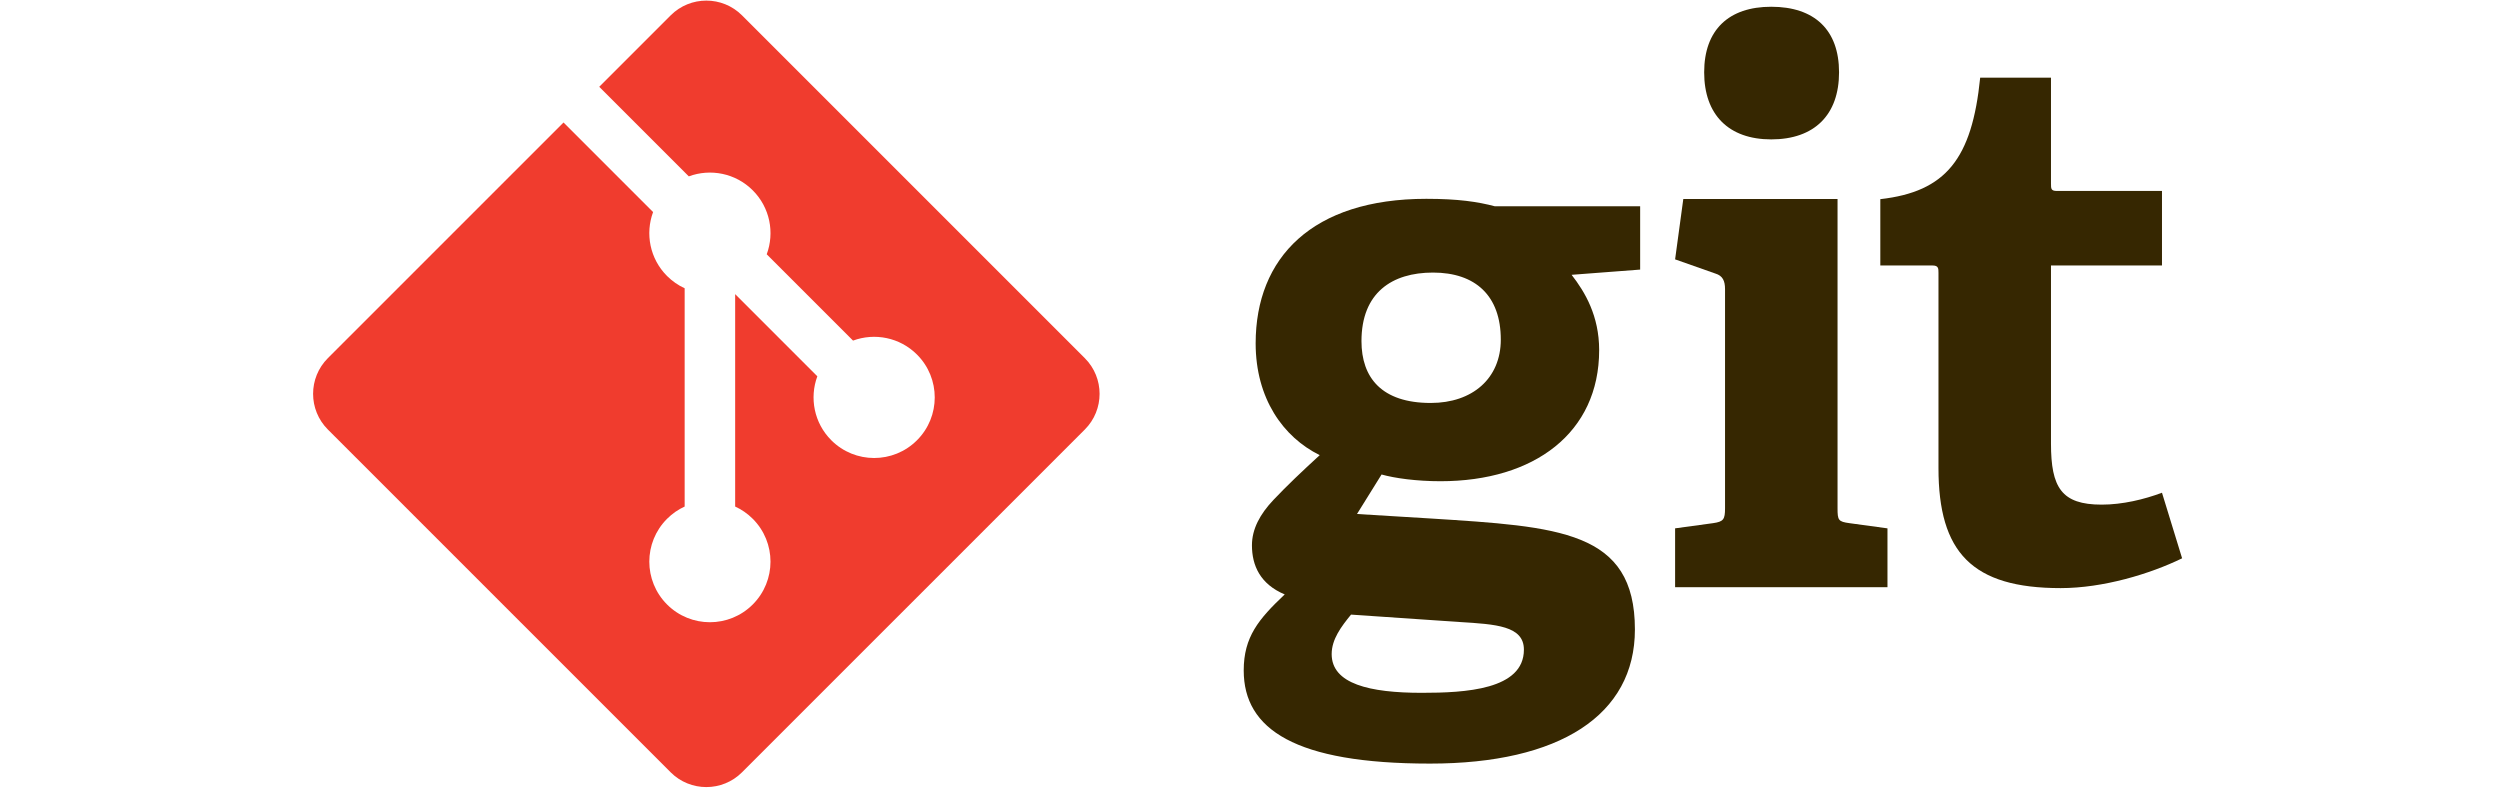
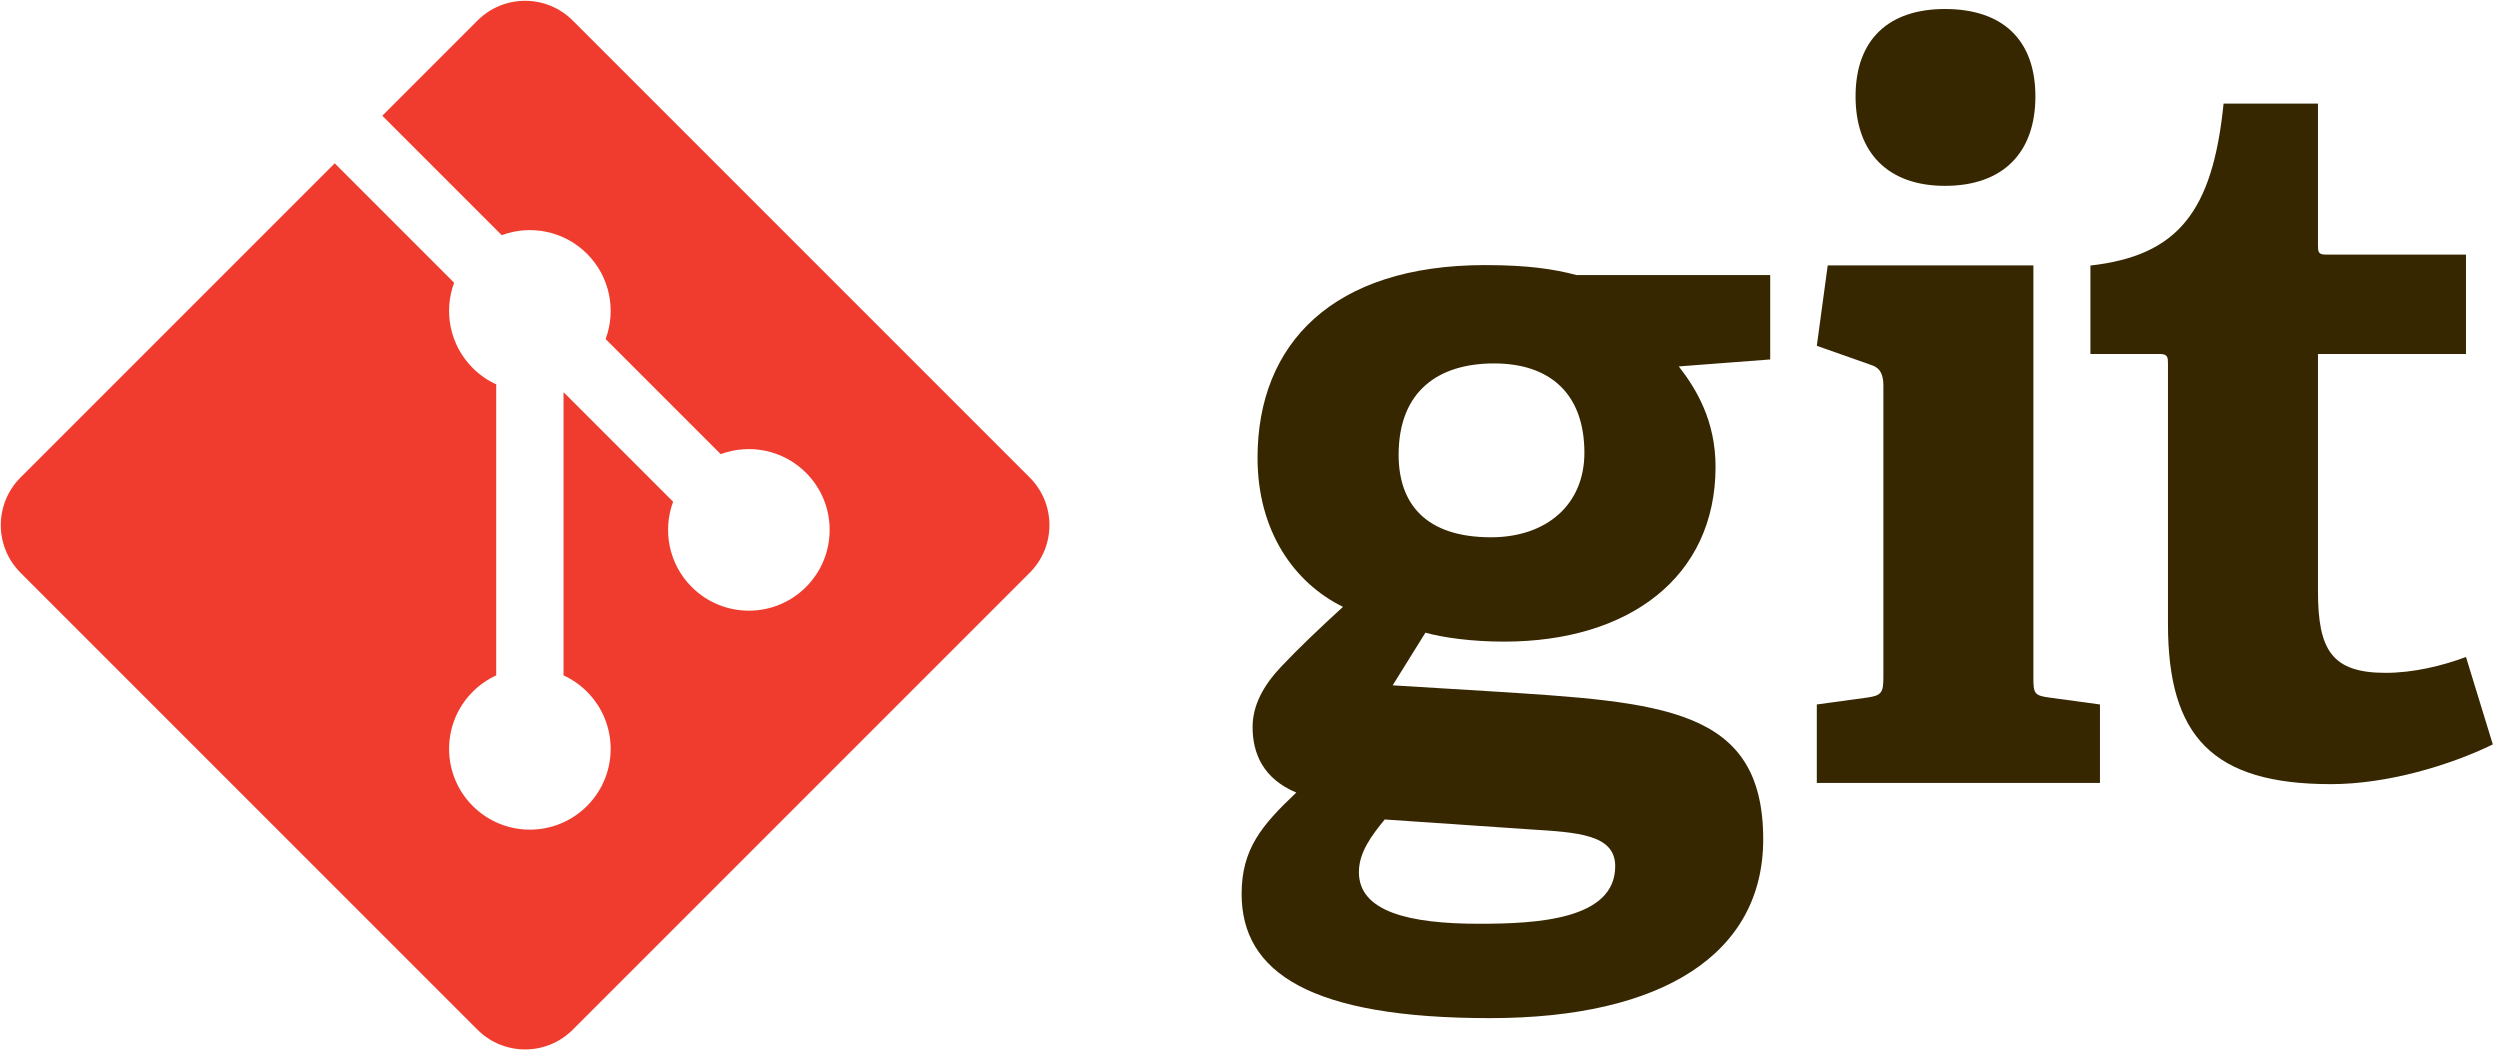
- <svg xmlns="http://www.w3.org/2000/svg" width="292pt" height="92pt" viewBox="0 0 219 92">
+ <svg xmlns="http://www.w3.org/2000/svg" width="292" height="92pt" viewBox="0 0 219 92">
  <path fill="#362701" d="M130.871 31.836c-4.785 0-8.351 2.352-8.351 8.008 0 4.261 2.347 7.222 8.093 7.222 4.871 0 8.18-2.867 8.18-7.398 0-5.133-2.961-7.832-7.922-7.832Zm-9.57 39.95c-1.133 1.39-2.262 2.87-2.262 4.612 0 3.48 4.434 4.524 10.527 4.524 5.051 0 11.926-.352 11.926-5.043 0-2.793-3.308-2.965-7.488-3.227Zm25.761-39.688c1.563 2.004 3.22 4.789 3.22 8.793 0 9.656-7.571 15.316-18.536 15.316-2.789 0-5.312-.348-6.879-.785l-2.87 4.613 8.526.52c15.059.96 23.934 1.398 23.934 12.968 0 10.008-8.789 15.665-23.934 15.665-15.75 0-21.757-4.004-21.757-10.88 0-3.917 1.742-6 4.789-8.878-2.875-1.211-3.828-3.387-3.828-5.739 0-1.914.953-3.656 2.523-5.312 1.566-1.652 3.305-3.305 5.395-5.219-4.262-2.09-7.485-6.617-7.485-13.058 0-10.008 6.613-16.88 19.93-16.88 3.742 0 6.004.344 8.008.872h16.972v7.394l-8.007.61" />
  <path fill="#362701" d="M170.379 16.281c-4.961 0-7.832-2.87-7.832-7.836 0-4.957 2.871-7.656 7.832-7.656 5.05 0 7.922 2.7 7.922 7.656 0 4.965-2.871 7.836-7.922 7.836Zm-11.227 52.305V61.71l4.438-.606c1.219-.175 1.394-.437 1.394-1.746V33.773c0-.953-.261-1.566-1.132-1.824l-4.7-1.656.957-7.047h18.016V59.36c0 1.399.086 1.57 1.395 1.746l4.437.606v6.875h-24.805" />
  <path fill="#362701" d="M218.371 65.21c-3.742 1.825-9.223 3.481-14.187 3.481-10.356 0-14.27-4.175-14.27-14.015V31.879c0-.524 0-.871-.7-.871h-6.093v-7.746c7.664-.871 10.707-4.703 11.664-14.188h8.27v12.36c0 .609 0 .87.695.87h12.27v8.704h-12.965v20.797c0 5.136 1.218 7.136 5.918 7.136 2.437 0 4.96-.609 7.047-1.39l2.351 7.66" />
  <path fill="#f03c2e" transform="scale(1.179487) translate(10 10) rotate(-45 29 29)" d="M5,58c-2.761,0 -5,-2.239 -5,-5v-48c0,-2.761 2.239,-5 5,-5l33,0v12.544c-2.066,0.948 -3.5,3.034 -3.5,5.456c0,0.735 0.132,1.439 0.374,2.09l-15.284,15.284c-0.651,-0.242 -1.355,-0.374 -2.09,-0.374c-3.314,0 -6,2.686 -6,6c0,3.314 2.686,6 6,6c3.314,0 6,-2.686 6,-6c0,-0.735 -0.132,-1.439 -0.374,-2.09l14.874,-14.874l0,11.509c-2.066,0.948 -3.5,3.034 -3.5,5.456c0,3.314 2.686,6 6,6c3.314,0 6,-2.686 6,-6c0,-2.421 -1.434,-4.508 -3.5,-5.456l0,-12.088c2.066,-0.948 3.5,-3.034 3.5,-5.456c0,-2.421 -1.434,-4.508 -3.5,-5.456l0,-12.544h10c2.761,0 5,2.239 5,5v48c0,2.761 -2.239,5 -5,5z" />
</svg>
